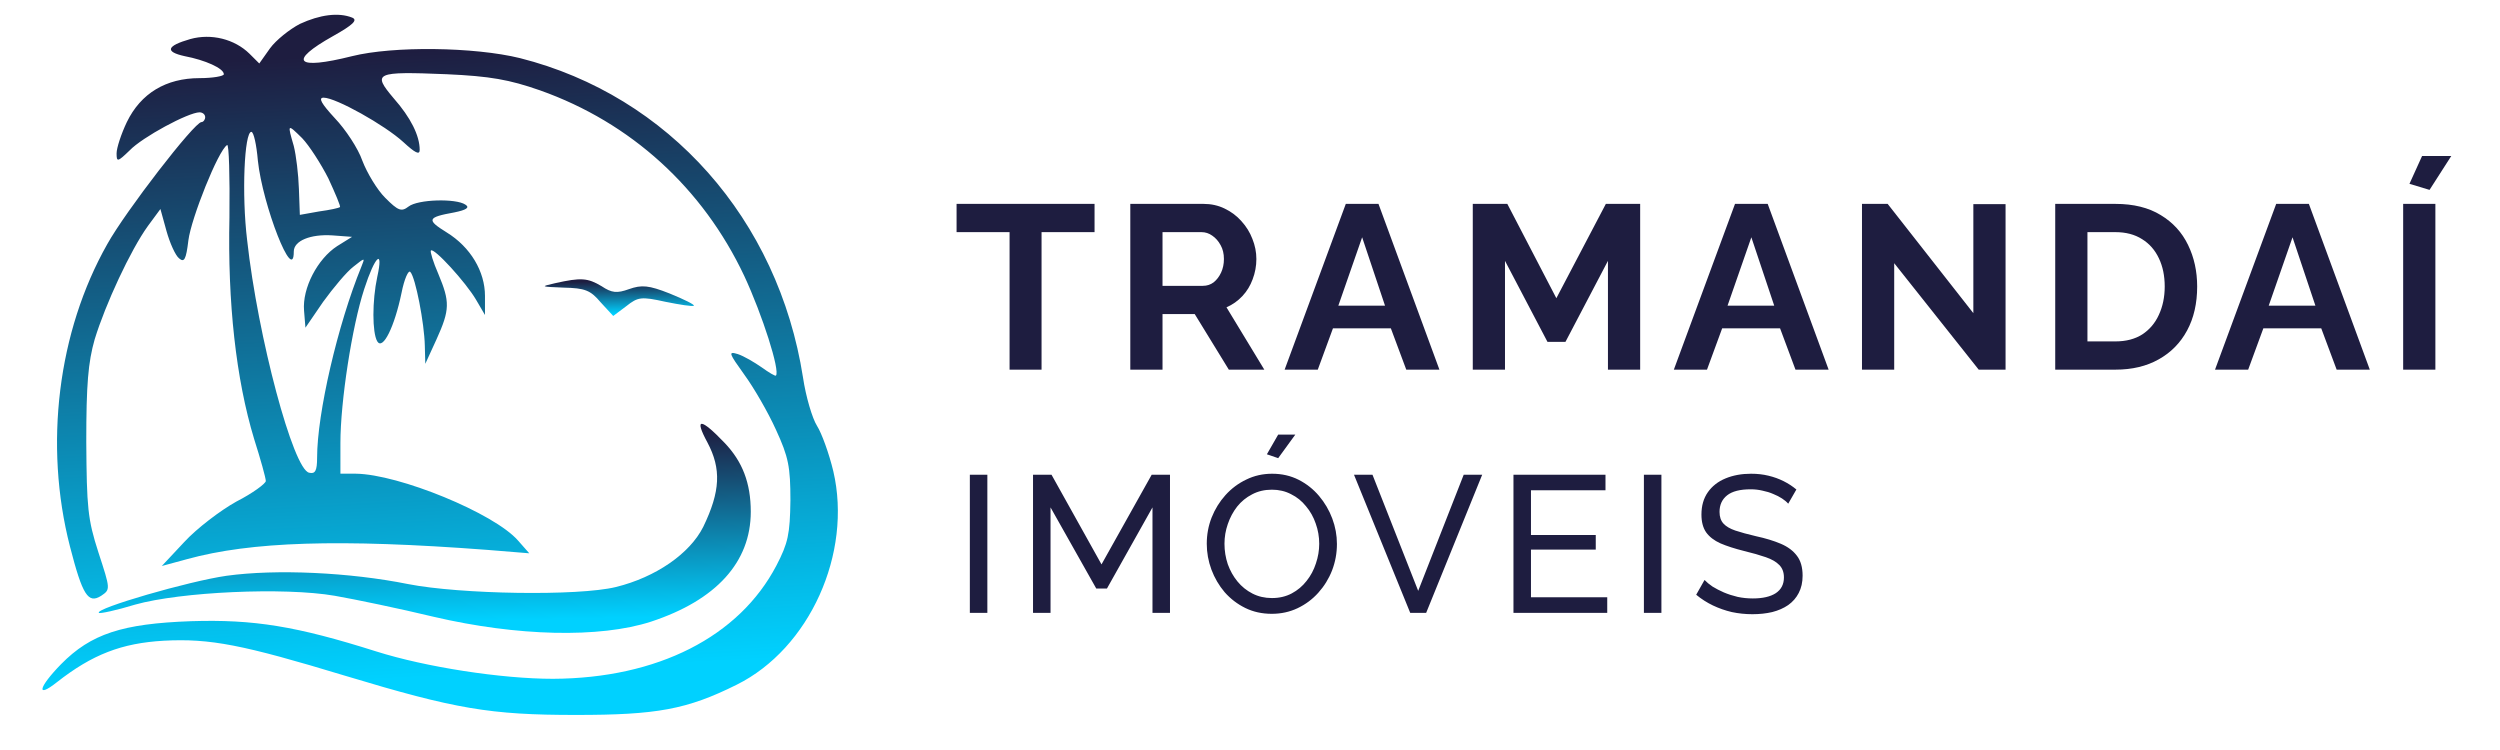
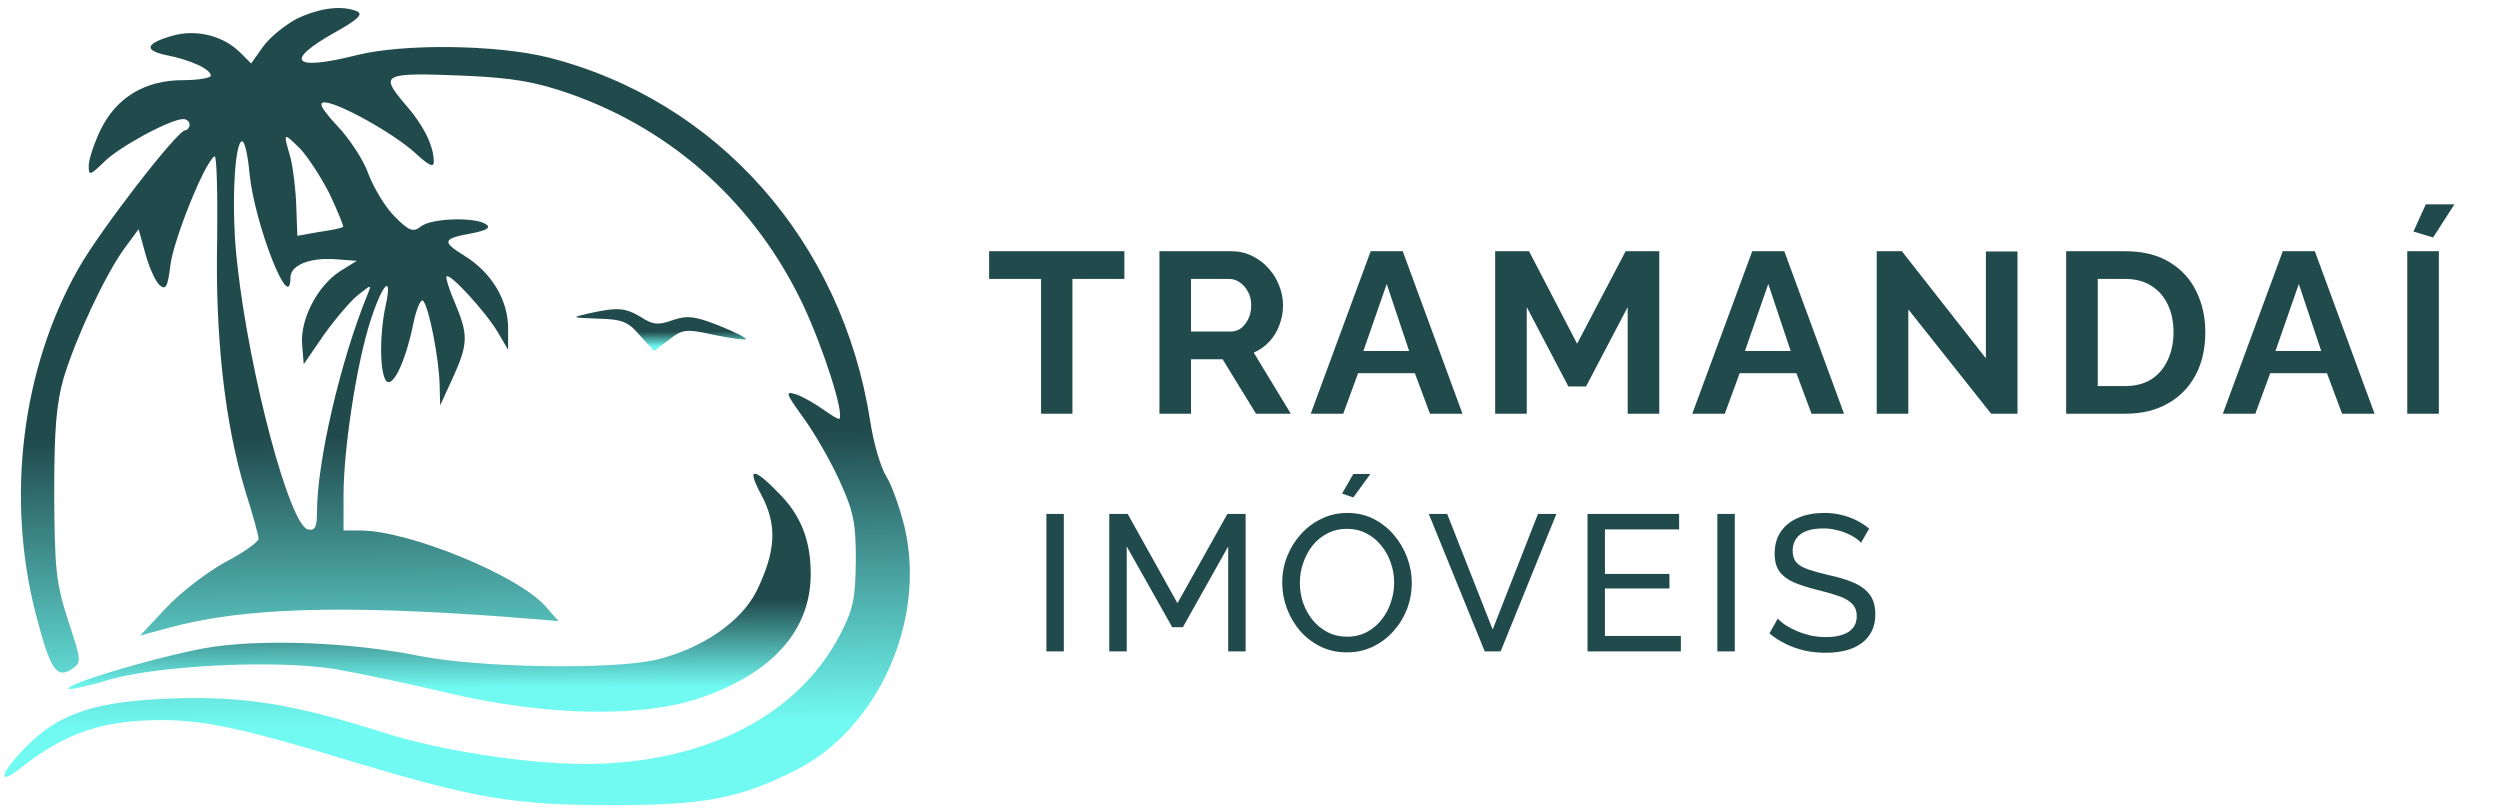
- <svg xmlns="http://www.w3.org/2000/svg" width="257" height="77" viewBox="0 0 257 77" fill="none">
-   <path d="M112.52 23.864H107.072V38H103.784V23.864H98.336V20.96H112.52V23.864ZM116.195 38V20.96H123.731C124.515 20.96 125.235 21.12 125.891 21.44C126.563 21.76 127.139 22.192 127.619 22.736C128.115 23.28 128.491 23.888 128.747 24.56C129.019 25.232 129.155 25.92 129.155 26.624C129.155 27.344 129.027 28.04 128.771 28.712C128.531 29.368 128.179 29.944 127.715 30.44C127.251 30.936 126.707 31.32 126.083 31.592L129.971 38H126.323L122.819 32.288H119.507V38H116.195ZM119.507 29.384H123.659C124.075 29.384 124.443 29.264 124.763 29.024C125.083 28.768 125.339 28.432 125.531 28.016C125.723 27.6 125.819 27.136 125.819 26.624C125.819 26.08 125.707 25.608 125.483 25.208C125.259 24.792 124.971 24.464 124.619 24.224C124.283 23.984 123.915 23.864 123.515 23.864H119.507V29.384ZM138.348 20.96H141.708L147.972 38H144.564L142.98 33.752H137.028L135.468 38H132.06L138.348 20.96ZM142.38 31.424L140.028 24.392L137.58 31.424H142.38ZM165.297 38V26.816L160.929 35.144H159.081L154.713 26.816V38H151.401V20.96H154.953L159.993 30.656L165.081 20.96H168.609V38H165.297ZM178.359 20.96H181.719L187.983 38H184.575L182.991 33.752H177.039L175.479 38H172.071L178.359 20.96ZM182.391 31.424L180.039 24.392L177.591 31.424H182.391ZM194.724 27.056V38H191.412V20.96H194.052L202.86 32.192V20.984H206.172V38H203.412L194.724 27.056ZM211.277 38V20.96H217.469C219.325 20.96 220.877 21.344 222.125 22.112C223.373 22.864 224.309 23.888 224.933 25.184C225.557 26.464 225.869 27.888 225.869 29.456C225.869 31.184 225.525 32.688 224.837 33.968C224.149 35.248 223.173 36.24 221.909 36.944C220.661 37.648 219.181 38 217.469 38H211.277ZM222.533 29.456C222.533 28.352 222.333 27.384 221.933 26.552C221.533 25.704 220.957 25.048 220.205 24.584C219.453 24.104 218.541 23.864 217.469 23.864H214.589V35.096H217.469C218.557 35.096 219.477 34.856 220.229 34.376C220.981 33.88 221.549 33.208 221.933 32.36C222.333 31.496 222.533 30.528 222.533 29.456ZM233.992 20.96H237.352L243.616 38H240.208L238.624 33.752H232.672L231.112 38H227.704L233.992 20.96ZM238.024 31.424L235.672 24.392L233.224 31.424H238.024ZM247.045 38V20.96H250.357V38H247.045ZM249.757 19.52L247.693 18.896L248.989 16.04H251.989L249.757 19.52ZM99.7 63V48.8H101.5V63H99.7ZM118.475 63V52.16L113.795 60.5H112.695L107.995 52.16V63H106.195V48.8H108.095L113.235 58.02L118.395 48.8H120.275V63H118.475ZM130.736 63.1C129.736 63.1 128.829 62.9 128.016 62.5C127.202 62.1 126.496 61.56 125.896 60.88C125.309 60.187 124.856 59.413 124.536 58.56C124.216 57.693 124.056 56.807 124.056 55.9C124.056 54.953 124.222 54.053 124.556 53.2C124.902 52.333 125.376 51.567 125.976 50.9C126.589 50.22 127.302 49.687 128.116 49.3C128.929 48.9 129.816 48.7 130.776 48.7C131.776 48.7 132.682 48.907 133.496 49.32C134.309 49.733 135.009 50.287 135.596 50.98C136.182 51.673 136.636 52.447 136.956 53.3C137.276 54.153 137.436 55.027 137.436 55.92C137.436 56.867 137.269 57.773 136.936 58.64C136.602 59.493 136.129 60.26 135.516 60.94C134.916 61.607 134.209 62.133 133.396 62.52C132.582 62.907 131.696 63.1 130.736 63.1ZM125.876 55.9C125.876 56.62 125.989 57.32 126.216 58C126.456 58.667 126.789 59.26 127.216 59.78C127.642 60.3 128.156 60.713 128.756 61.02C129.356 61.327 130.022 61.48 130.756 61.48C131.516 61.48 132.196 61.32 132.796 61C133.396 60.68 133.902 60.253 134.316 59.72C134.742 59.187 135.062 58.587 135.276 57.92C135.502 57.253 135.616 56.58 135.616 55.9C135.616 55.18 135.496 54.487 135.256 53.82C135.029 53.153 134.696 52.56 134.256 52.04C133.829 51.507 133.316 51.093 132.716 50.8C132.129 50.493 131.476 50.34 130.756 50.34C129.996 50.34 129.316 50.5 128.716 50.82C128.116 51.127 127.602 51.547 127.176 52.08C126.762 52.613 126.442 53.213 126.216 53.88C125.989 54.533 125.876 55.207 125.876 55.9ZM131.396 47.1L130.236 46.7L131.396 44.68H133.156L131.396 47.1ZM141.09 48.8L145.79 60.74L150.47 48.8H152.37L146.61 63H144.97L139.19 48.8H141.09ZM165.224 61.4V63H155.584V48.8H165.044V50.4H157.384V55H164.044V56.5H157.384V61.4H165.224ZM168.993 63V48.8H170.793V63H168.993ZM183.828 51.78C183.668 51.593 183.455 51.413 183.188 51.24C182.922 51.067 182.622 50.913 182.288 50.78C181.955 50.633 181.588 50.52 181.188 50.44C180.802 50.347 180.395 50.3 179.968 50.3C178.875 50.3 178.068 50.507 177.548 50.92C177.028 51.333 176.768 51.9 176.768 52.62C176.768 53.127 176.902 53.527 177.168 53.82C177.435 54.113 177.842 54.353 178.388 54.54C178.948 54.727 179.655 54.92 180.508 55.12C181.495 55.333 182.348 55.593 183.068 55.9C183.788 56.207 184.342 56.62 184.728 57.14C185.115 57.647 185.308 58.327 185.308 59.18C185.308 59.86 185.175 60.453 184.908 60.96C184.655 61.453 184.295 61.867 183.828 62.2C183.362 62.52 182.815 62.76 182.188 62.92C181.562 63.067 180.882 63.14 180.148 63.14C179.428 63.14 178.722 63.067 178.028 62.92C177.348 62.76 176.702 62.533 176.088 62.24C175.475 61.947 174.902 61.58 174.368 61.14L175.228 59.62C175.442 59.847 175.715 60.073 176.048 60.3C176.395 60.513 176.782 60.713 177.208 60.9C177.648 61.087 178.122 61.24 178.628 61.36C179.135 61.467 179.655 61.52 180.188 61.52C181.202 61.52 181.988 61.34 182.548 60.98C183.108 60.607 183.388 60.067 183.388 59.36C183.388 58.827 183.228 58.4 182.908 58.08C182.602 57.76 182.142 57.493 181.528 57.28C180.915 57.067 180.168 56.853 179.288 56.64C178.328 56.4 177.522 56.14 176.868 55.86C176.215 55.567 175.722 55.187 175.388 54.72C175.068 54.253 174.908 53.647 174.908 52.9C174.908 51.993 175.128 51.227 175.568 50.6C176.008 49.973 176.615 49.5 177.388 49.18C178.162 48.86 179.035 48.7 180.008 48.7C180.648 48.7 181.242 48.767 181.788 48.9C182.348 49.033 182.868 49.22 183.348 49.46C183.828 49.7 184.268 49.987 184.668 50.32L183.828 51.78Z" fill="#1E1D40" />
-   <path d="M30.824 2.46C29.77 3.012 28.379 4.117 27.756 4.97L26.654 6.526L25.647 5.522C24.113 4.016 21.716 3.414 19.559 4.016C17.114 4.719 16.922 5.321 18.983 5.773C21.093 6.175 23.01 7.028 23.01 7.631C23.01 7.832 21.86 8.032 20.517 8.032C17.066 8.032 14.477 9.589 13.039 12.551C12.464 13.755 11.985 15.211 11.985 15.764C11.985 16.667 12.08 16.667 13.327 15.462C14.621 14.107 19.367 11.547 20.517 11.547C20.805 11.547 21.093 11.747 21.093 12.049C21.093 12.3 20.901 12.551 20.709 12.551C19.99 12.551 12.895 21.738 11.026 25.101C5.944 34.087 4.506 45.734 7.191 56.176C8.485 61.197 9.06 62.1 10.403 61.247C11.361 60.594 11.361 60.594 10.115 56.779C9.012 53.365 8.916 52.16 8.869 45.433C8.869 39.509 9.06 37.25 9.731 34.891C10.834 31.276 13.423 25.704 15.196 23.244L16.491 21.487L17.114 23.746C17.45 24.951 18.025 26.256 18.408 26.557C18.936 27.009 19.127 26.708 19.367 24.7C19.655 22.441 22.435 15.462 23.346 14.91C23.538 14.759 23.634 18.123 23.586 22.34C23.394 31.125 24.257 38.957 26.126 45.132C26.797 47.24 27.325 49.148 27.325 49.449C27.325 49.7 25.983 50.704 24.305 51.558C22.675 52.462 20.23 54.319 18.936 55.725L16.634 58.185L19.223 57.482C25.791 55.675 34.851 55.373 50.095 56.528L54.41 56.879L53.259 55.574C50.814 52.763 40.987 48.746 36.577 48.696H34.995V45.534C34.995 41.266 36.193 33.535 37.44 29.72C38.542 26.306 39.453 25.453 38.782 28.465C38.255 30.925 38.255 34.188 38.782 35.092C39.357 36.045 40.556 33.585 41.275 30.121C41.562 28.666 41.994 27.712 42.186 27.963C42.713 28.515 43.624 33.234 43.672 35.543L43.72 37.401L44.87 34.891C46.26 31.828 46.26 31.025 45.062 28.164C44.535 26.959 44.199 25.854 44.295 25.754C44.583 25.402 47.89 29.017 48.945 30.824L49.856 32.381V30.423C49.856 27.913 48.37 25.402 45.925 23.896C43.816 22.591 43.911 22.34 46.692 21.838C47.938 21.587 48.322 21.336 47.842 21.035C46.883 20.382 42.953 20.483 41.994 21.236C41.275 21.788 40.939 21.687 39.597 20.332C38.782 19.529 37.727 17.772 37.248 16.517C36.816 15.261 35.522 13.304 34.42 12.149C33.029 10.643 32.694 10.04 33.269 10.04C34.516 10.04 39.549 12.852 41.467 14.609C42.665 15.713 43.144 15.964 43.144 15.412C43.144 13.956 42.233 12.099 40.46 10.091C38.255 7.48 38.542 7.33 45.925 7.631C50.383 7.832 52.349 8.183 55.512 9.287C64.86 12.601 72.243 19.328 76.509 28.364C78.379 32.381 80.201 38.104 79.769 38.606C79.721 38.706 79.05 38.304 78.283 37.752C77.564 37.25 76.461 36.598 75.838 36.397C74.832 36.096 74.927 36.296 76.509 38.505C77.468 39.81 78.954 42.371 79.769 44.178C81.063 46.989 81.255 47.993 81.255 51.458C81.207 54.921 81.016 55.825 79.817 58.134C75.982 65.464 67.593 69.731 56.855 69.781C51.533 69.781 43.767 68.576 38.686 66.97C30.441 64.359 26.078 63.657 19.655 63.858C12.56 64.109 9.348 65.163 6.28 68.275C3.931 70.685 3.691 71.84 5.848 70.133C9.492 67.271 12.512 66.117 16.826 65.866C21.62 65.615 24.928 66.267 35.522 69.48C46.836 72.894 50.383 73.496 59.204 73.496C67.497 73.496 70.613 72.944 75.742 70.384C83.221 66.669 87.631 56.879 85.665 48.445C85.234 46.638 84.467 44.529 83.988 43.776C83.508 43.023 82.837 40.764 82.549 38.806C80.009 22.541 68.743 9.84 53.451 5.974C48.753 4.819 40.412 4.719 36.193 5.773C30.393 7.229 29.578 6.325 34.228 3.715C36.289 2.56 36.816 2.058 36.193 1.807C34.803 1.255 32.886 1.506 30.824 2.46ZM33.748 18.324C34.468 19.88 35.043 21.236 34.947 21.286C34.851 21.386 33.892 21.587 32.79 21.738L30.824 22.089L30.728 19.428C30.68 17.922 30.441 15.964 30.201 15.011C29.53 12.701 29.53 12.701 31.064 14.207C31.783 14.96 32.981 16.818 33.748 18.324ZM26.51 16.517C26.989 21.085 30.201 29.318 30.201 25.854C30.201 24.75 31.927 24.047 34.18 24.198L36.193 24.348L34.659 25.302C32.646 26.607 31.064 29.619 31.256 31.929L31.399 33.686L33.221 31.025C34.276 29.569 35.666 27.913 36.337 27.41C37.536 26.457 37.536 26.457 37.152 27.41C34.707 33.385 32.598 42.521 32.598 47.04C32.598 48.395 32.406 48.746 31.783 48.596C30.153 48.295 26.51 34.69 25.407 24.7C24.832 19.981 25.12 13.555 25.839 13.555C26.078 13.555 26.366 14.86 26.51 16.517Z" fill="url(#paint0_linear_5_120)" />
-   <path d="M57.046 29.117C55.512 29.469 55.56 29.469 57.957 29.569C60.114 29.619 60.69 29.82 61.744 31.075L63.039 32.481L64.381 31.477C65.579 30.523 65.915 30.473 68.408 31.025C69.894 31.326 71.188 31.527 71.332 31.427C71.428 31.326 70.325 30.774 68.839 30.172C66.682 29.318 65.963 29.268 64.669 29.72C63.422 30.172 62.895 30.121 61.84 29.419C60.402 28.565 59.731 28.515 57.046 29.117Z" fill="url(#paint1_linear_5_120)" />
-   <path d="M72.722 45.483C74.16 48.194 74.064 50.504 72.291 54.168C70.9 56.929 67.401 59.339 63.326 60.343C59.443 61.297 47.315 61.096 41.946 60.042C35.954 58.837 28.379 58.486 23.298 59.189C19.415 59.741 9.731 62.552 10.163 63.004C10.259 63.104 11.937 62.753 13.902 62.151C18.552 60.845 29.194 60.343 34.42 61.247C36.433 61.598 41.035 62.552 44.583 63.406C53.163 65.414 61.648 65.615 66.922 63.908C73.633 61.699 77.18 57.783 77.18 52.612C77.18 49.65 76.317 47.441 74.496 45.534C72.003 42.923 71.332 42.923 72.722 45.483Z" fill="url(#paint2_linear_5_120)" />
+ <svg xmlns="http://www.w3.org/2000/svg" width="284" height="92" viewBox="0 0 284 92" fill="none">
+   <path d="M118.87 74V58.38H120.85V74H118.87ZM139.523 74V62.076L134.375 71.25H133.165L127.995 62.076V74H126.015V58.38H128.105L133.759 68.522L139.435 58.38H141.503V74H139.523ZM153.009 74.11C151.909 74.11 150.912 73.89 150.017 73.45C149.123 73.01 148.345 72.416 147.685 71.668C147.04 70.905 146.541 70.055 146.189 69.116C145.837 68.163 145.661 67.187 145.661 66.19C145.661 65.149 145.845 64.159 146.211 63.22C146.593 62.267 147.113 61.423 147.773 60.69C148.448 59.942 149.233 59.355 150.127 58.93C151.022 58.49 151.997 58.27 153.053 58.27C154.153 58.27 155.151 58.497 156.045 58.952C156.94 59.407 157.71 60.015 158.355 60.778C159.001 61.541 159.499 62.391 159.851 63.33C160.203 64.269 160.379 65.229 160.379 66.212C160.379 67.253 160.196 68.251 159.829 69.204C159.463 70.143 158.942 70.986 158.267 71.734C157.607 72.467 156.83 73.047 155.935 73.472C155.041 73.897 154.065 74.11 153.009 74.11ZM147.663 66.19C147.663 66.982 147.788 67.752 148.037 68.5C148.301 69.233 148.668 69.886 149.137 70.458C149.607 71.03 150.171 71.485 150.831 71.822C151.491 72.159 152.225 72.328 153.031 72.328C153.867 72.328 154.615 72.152 155.275 71.8C155.935 71.448 156.493 70.979 156.947 70.392C157.417 69.805 157.769 69.145 158.003 68.412C158.253 67.679 158.377 66.938 158.377 66.19C158.377 65.398 158.245 64.635 157.981 63.902C157.732 63.169 157.365 62.516 156.881 61.944C156.412 61.357 155.847 60.903 155.187 60.58C154.542 60.243 153.823 60.074 153.031 60.074C152.195 60.074 151.447 60.25 150.787 60.602C150.127 60.939 149.563 61.401 149.093 61.988C148.639 62.575 148.287 63.235 148.037 63.968C147.788 64.687 147.663 65.427 147.663 66.19ZM153.735 56.51L152.459 56.07L153.735 53.848H155.671L153.735 56.51ZM164.399 58.38L169.569 71.514L174.717 58.38H176.807L170.471 74H168.667L162.309 58.38H164.399ZM190.946 72.24V74H180.342V58.38H190.748V60.14H182.322V65.2H189.648V66.85H182.322V72.24H190.946ZM195.092 74V58.38H197.072V74H195.092ZM211.411 61.658C211.235 61.453 211 61.255 210.707 61.064C210.414 60.873 210.084 60.705 209.717 60.558C209.35 60.397 208.947 60.272 208.507 60.184C208.082 60.081 207.634 60.03 207.165 60.03C205.962 60.03 205.075 60.257 204.503 60.712C203.931 61.167 203.645 61.79 203.645 62.582C203.645 63.139 203.792 63.579 204.085 63.902C204.378 64.225 204.826 64.489 205.427 64.694C206.043 64.899 206.82 65.112 207.759 65.332C208.844 65.567 209.783 65.853 210.575 66.19C211.367 66.527 211.976 66.982 212.401 67.554C212.826 68.111 213.039 68.859 213.039 69.798C213.039 70.546 212.892 71.199 212.599 71.756C212.32 72.299 211.924 72.753 211.411 73.12C210.898 73.472 210.296 73.736 209.607 73.912C208.918 74.073 208.17 74.154 207.363 74.154C206.571 74.154 205.794 74.073 205.031 73.912C204.283 73.736 203.572 73.487 202.897 73.164C202.222 72.841 201.592 72.438 201.005 71.954L201.951 70.282C202.186 70.531 202.486 70.781 202.853 71.03C203.234 71.265 203.66 71.485 204.129 71.69C204.613 71.895 205.134 72.064 205.691 72.196C206.248 72.313 206.82 72.372 207.407 72.372C208.522 72.372 209.387 72.174 210.003 71.778C210.619 71.367 210.927 70.773 210.927 69.996C210.927 69.409 210.751 68.94 210.399 68.588C210.062 68.236 209.556 67.943 208.881 67.708C208.206 67.473 207.385 67.239 206.417 67.004C205.361 66.74 204.474 66.454 203.755 66.146C203.036 65.823 202.494 65.405 202.127 64.892C201.775 64.379 201.599 63.711 201.599 62.89C201.599 61.893 201.841 61.049 202.325 60.36C202.809 59.671 203.476 59.15 204.327 58.798C205.178 58.446 206.138 58.27 207.209 58.27C207.913 58.27 208.566 58.343 209.167 58.49C209.783 58.637 210.355 58.842 210.883 59.106C211.411 59.37 211.895 59.685 212.335 60.052L211.411 61.658Z" fill="#214A4D" />
+   <path d="M127.73 31.686H121.828V47H118.266V31.686H112.364V28.54H127.73V31.686ZM131.712 47V28.54H139.876C140.725 28.54 141.505 28.713 142.216 29.06C142.944 29.407 143.568 29.875 144.088 30.464C144.625 31.053 145.032 31.712 145.31 32.44C145.604 33.168 145.752 33.913 145.752 34.676C145.752 35.456 145.613 36.21 145.336 36.938C145.076 37.649 144.694 38.273 144.192 38.81C143.689 39.347 143.1 39.763 142.424 40.058L146.636 47H142.684L138.888 40.812H135.3V47H131.712ZM135.3 37.666H139.798C140.248 37.666 140.647 37.536 140.994 37.276C141.34 36.999 141.618 36.635 141.826 36.184C142.034 35.733 142.138 35.231 142.138 34.676C142.138 34.087 142.016 33.575 141.774 33.142C141.531 32.691 141.219 32.336 140.838 32.076C140.474 31.816 140.075 31.686 139.642 31.686H135.3V37.666ZM155.711 28.54H159.351L166.137 47H162.445L160.729 42.398H154.281L152.591 47H148.899L155.711 28.54ZM160.079 39.876L157.531 32.258L154.879 39.876H160.079ZM184.905 47V34.884L180.173 43.906H178.171L173.439 34.884V47H169.851V28.54H173.699L179.159 39.044L184.671 28.54H188.493V47H184.905ZM199.056 28.54H202.696L209.482 47H205.79L204.074 42.398H197.626L195.936 47H192.244L199.056 28.54ZM203.424 39.876L200.876 32.258L198.224 39.876H203.424ZM216.784 35.144V47H213.196V28.54H216.056L225.598 40.708V28.566H229.186V47H226.196L216.784 35.144ZM234.716 47V28.54H241.424C243.435 28.54 245.116 28.956 246.468 29.788C247.82 30.603 248.834 31.712 249.51 33.116C250.186 34.503 250.524 36.045 250.524 37.744C250.524 39.616 250.152 41.245 249.406 42.632C248.661 44.019 247.604 45.093 246.234 45.856C244.882 46.619 243.279 47 241.424 47H234.716ZM246.91 37.744C246.91 36.548 246.694 35.499 246.26 34.598C245.827 33.679 245.203 32.969 244.388 32.466C243.574 31.946 242.586 31.686 241.424 31.686H238.304V43.854H241.424C242.603 43.854 243.6 43.594 244.414 43.074C245.229 42.537 245.844 41.809 246.26 40.89C246.694 39.954 246.91 38.905 246.91 37.744ZM259.325 28.54H262.965L269.751 47H266.059L264.343 42.398H257.895L256.205 47H252.513L259.325 28.54ZM263.693 39.876L261.145 32.258L258.493 39.876H263.693ZM273.465 47V28.54H277.053V47H273.465ZM276.403 26.98L274.167 26.304L275.571 23.21H278.821L276.403 26.98Z" fill="#214A4D" />
+   <path d="M33.779 2.095C32.452 2.789 30.703 4.179 29.919 5.253L28.532 7.21L27.265 5.947C25.336 4.053 22.32 3.295 19.606 4.053C16.53 4.937 16.289 5.695 18.883 6.263C21.536 6.768 23.948 7.842 23.948 8.6C23.948 8.853 22.501 9.105 20.812 9.105C16.47 9.105 13.213 11.063 11.404 14.789C10.68 16.305 10.077 18.137 10.077 18.831C10.077 19.968 10.198 19.968 11.766 18.453C13.394 16.747 19.365 13.526 20.812 13.526C21.174 13.526 21.536 13.779 21.536 14.158C21.536 14.474 21.295 14.789 21.054 14.789C20.149 14.789 11.223 26.347 8.871 30.579C2.478 41.884 0.669 56.537 4.046 69.674C5.675 75.989 6.398 77.126 8.087 76.053C9.293 75.232 9.293 75.232 7.725 70.432C6.338 66.137 6.218 64.621 6.157 56.158C6.157 48.705 6.398 45.863 7.243 42.895C8.63 38.347 11.887 31.337 14.118 28.242L15.746 26.032L16.53 28.874C16.953 30.389 17.676 32.032 18.159 32.41C18.822 32.979 19.063 32.6 19.365 30.074C19.727 27.232 23.225 18.453 24.371 17.758C24.612 17.568 24.733 21.8 24.672 27.105C24.431 38.158 25.517 48.011 27.869 55.779C28.713 58.431 29.376 60.831 29.376 61.211C29.376 61.526 27.688 62.789 25.577 63.863C23.526 65 20.451 67.337 18.822 69.105L15.927 72.2L19.184 71.316C27.446 69.042 38.845 68.663 58.023 70.116L63.451 70.558L62.004 68.916C58.928 65.379 46.564 60.326 41.016 60.263H39.026V56.284C39.026 50.916 40.533 41.189 42.102 36.389C43.489 32.095 44.635 31.021 43.79 34.81C43.127 37.905 43.127 42.011 43.79 43.147C44.514 44.347 46.022 41.253 46.926 36.895C47.288 35.063 47.831 33.863 48.072 34.179C48.736 34.874 49.881 40.81 49.942 43.716L50.002 46.053L51.45 42.895C53.198 39.042 53.198 38.032 51.691 34.431C51.027 32.916 50.605 31.526 50.726 31.4C51.088 30.958 55.249 35.505 56.576 37.779L57.722 39.737V37.274C57.722 34.116 55.852 30.958 52.776 29.063C50.123 27.421 50.243 27.105 53.741 26.474C55.309 26.158 55.792 25.842 55.189 25.463C53.982 24.642 49.037 24.768 47.831 25.716C46.926 26.41 46.504 26.284 44.815 24.579C43.79 23.568 42.463 21.358 41.86 19.779C41.318 18.2 39.689 15.737 38.302 14.284C36.553 12.389 36.131 11.632 36.855 11.632C38.423 11.632 44.755 15.168 47.167 17.379C48.675 18.768 49.278 19.084 49.278 18.389C49.278 16.558 48.132 14.221 45.901 11.695C43.127 8.41 43.489 8.221 52.776 8.6C58.385 8.853 60.858 9.295 64.838 10.684C76.598 14.853 85.886 23.316 91.254 34.684C93.606 39.737 95.897 46.937 95.355 47.568C95.294 47.695 94.45 47.189 93.485 46.495C92.58 45.863 91.193 45.042 90.409 44.789C89.143 44.41 89.263 44.663 91.254 47.442C92.46 49.084 94.329 52.305 95.355 54.579C96.983 58.116 97.224 59.379 97.224 63.737C97.164 68.095 96.923 69.232 95.415 72.137C90.59 81.358 80.036 86.726 66.527 86.789C59.832 86.789 50.062 85.274 43.67 83.253C33.296 79.968 27.808 79.084 19.727 79.337C10.801 79.653 6.76 80.979 2.901 84.895C-0.055 87.926 -0.356 89.379 2.358 87.232C6.941 83.632 10.741 82.179 16.169 81.863C22.2 81.547 26.361 82.368 39.689 86.41C53.922 90.705 58.385 91.463 69.482 91.463C79.915 91.463 83.835 90.768 90.289 87.547C99.697 82.874 105.245 70.558 102.773 59.947C102.23 57.674 101.265 55.021 100.662 54.074C100.059 53.126 99.214 50.284 98.853 47.821C95.656 27.358 81.484 11.379 62.245 6.516C56.334 5.063 45.841 4.937 40.533 6.263C33.236 8.095 32.211 6.958 38.061 3.674C40.654 2.221 41.318 1.589 40.533 1.274C38.785 0.579 36.372 0.895 33.779 2.095ZM37.458 22.053C38.362 24.011 39.086 25.716 38.965 25.779C38.845 25.905 37.639 26.158 36.252 26.347L33.779 26.789L33.658 23.442C33.598 21.547 33.296 19.084 32.995 17.884C32.151 14.979 32.151 14.979 34.08 16.874C34.985 17.821 36.493 20.158 37.458 22.053ZM28.351 19.779C28.954 25.526 32.995 35.884 32.995 31.526C32.995 30.137 35.166 29.253 38.001 29.442L40.533 29.631L38.604 30.831C36.071 32.474 34.08 36.263 34.322 39.168L34.503 41.379L36.794 38.032C38.121 36.2 39.87 34.116 40.714 33.484C42.222 32.284 42.222 32.284 41.74 33.484C38.664 41 36.01 52.495 36.01 58.179C36.01 59.884 35.769 60.326 34.985 60.137C32.934 59.758 28.351 42.642 26.964 30.074C26.24 24.137 26.602 16.053 27.507 16.053C27.808 16.053 28.17 17.695 28.351 19.779Z" fill="url(#paint0_linear_64_1012)" />
+   <path d="M66.768 35.632C64.838 36.074 64.898 36.074 67.914 36.2C70.628 36.263 71.352 36.516 72.678 38.095L74.307 39.863L75.995 38.6C77.503 37.4 77.925 37.337 81.061 38.032C82.931 38.41 84.559 38.663 84.74 38.537C84.861 38.41 83.474 37.716 81.604 36.958C78.89 35.884 77.986 35.821 76.357 36.389C74.789 36.958 74.126 36.895 72.799 36.01C70.99 34.937 70.145 34.874 66.768 35.632Z" fill="url(#paint1_linear_64_1012)" />
+   <path d="M86.489 56.221C88.298 59.632 88.178 62.537 85.946 67.147C84.197 70.621 79.795 73.653 74.668 74.916C69.783 76.116 54.525 75.863 47.771 74.537C40.232 73.021 30.703 72.579 24.31 73.463C19.425 74.158 7.243 77.695 7.786 78.263C7.906 78.389 10.017 77.947 12.49 77.189C18.34 75.547 31.728 74.916 38.302 76.053C40.835 76.495 46.625 77.695 51.088 78.768C61.883 81.295 72.558 81.547 79.192 79.4C87.635 76.621 92.098 71.695 92.098 65.189C92.098 61.463 91.012 58.684 88.721 56.284C85.585 53 84.74 53 86.489 56.221Z" fill="url(#paint2_linear_64_1012)" />
  <defs>
-     <linearGradient id="paint0_linear_5_120" x1="48.21" y1="69.408" x2="44.791" y2="5.129" gradientUnits="userSpaceOnUse">
-       <stop stop-color="#00D1FF" />
-       <stop offset="1" stop-color="#1E1D40" />
+     <linearGradient id="paint0_linear_64_1012" x1="46.188" y1="82.448" x2="45.327" y2="6.312" gradientUnits="userSpaceOnUse">
+       <stop stop-color="#71FAF2" />
+       <stop offset="0.432" stop-color="#214A4D" />
    </linearGradient>
-     <linearGradient id="paint1_linear_5_120" x1="64.227" y1="32.267" x2="64.177" y2="28.894" gradientUnits="userSpaceOnUse">
-       <stop stop-color="#00D1FF" />
-       <stop offset="1" stop-color="#1E1D40" />
+     <linearGradient id="paint1_linear_64_1012" x1="74.027" y1="39.391" x2="74.014" y2="35.406" gradientUnits="userSpaceOnUse">
+       <stop stop-color="#71FAF2" />
+       <stop offset="0.432" stop-color="#214A4D" />
    </linearGradient>
-     <linearGradient id="paint2_linear_5_120" x1="46.092" y1="63.842" x2="45.719" y2="44.6" gradientUnits="userSpaceOnUse">
-       <stop stop-color="#00D1FF" />
-       <stop offset="1" stop-color="#1E1D40" />
+     <linearGradient id="paint2_linear_64_1012" x1="45.229" y1="78.161" x2="45.135" y2="55.424" gradientUnits="userSpaceOnUse">
+       <stop stop-color="#71FAF2" />
+       <stop offset="0.432" stop-color="#214A4D" />
    </linearGradient>
  </defs>
</svg>
